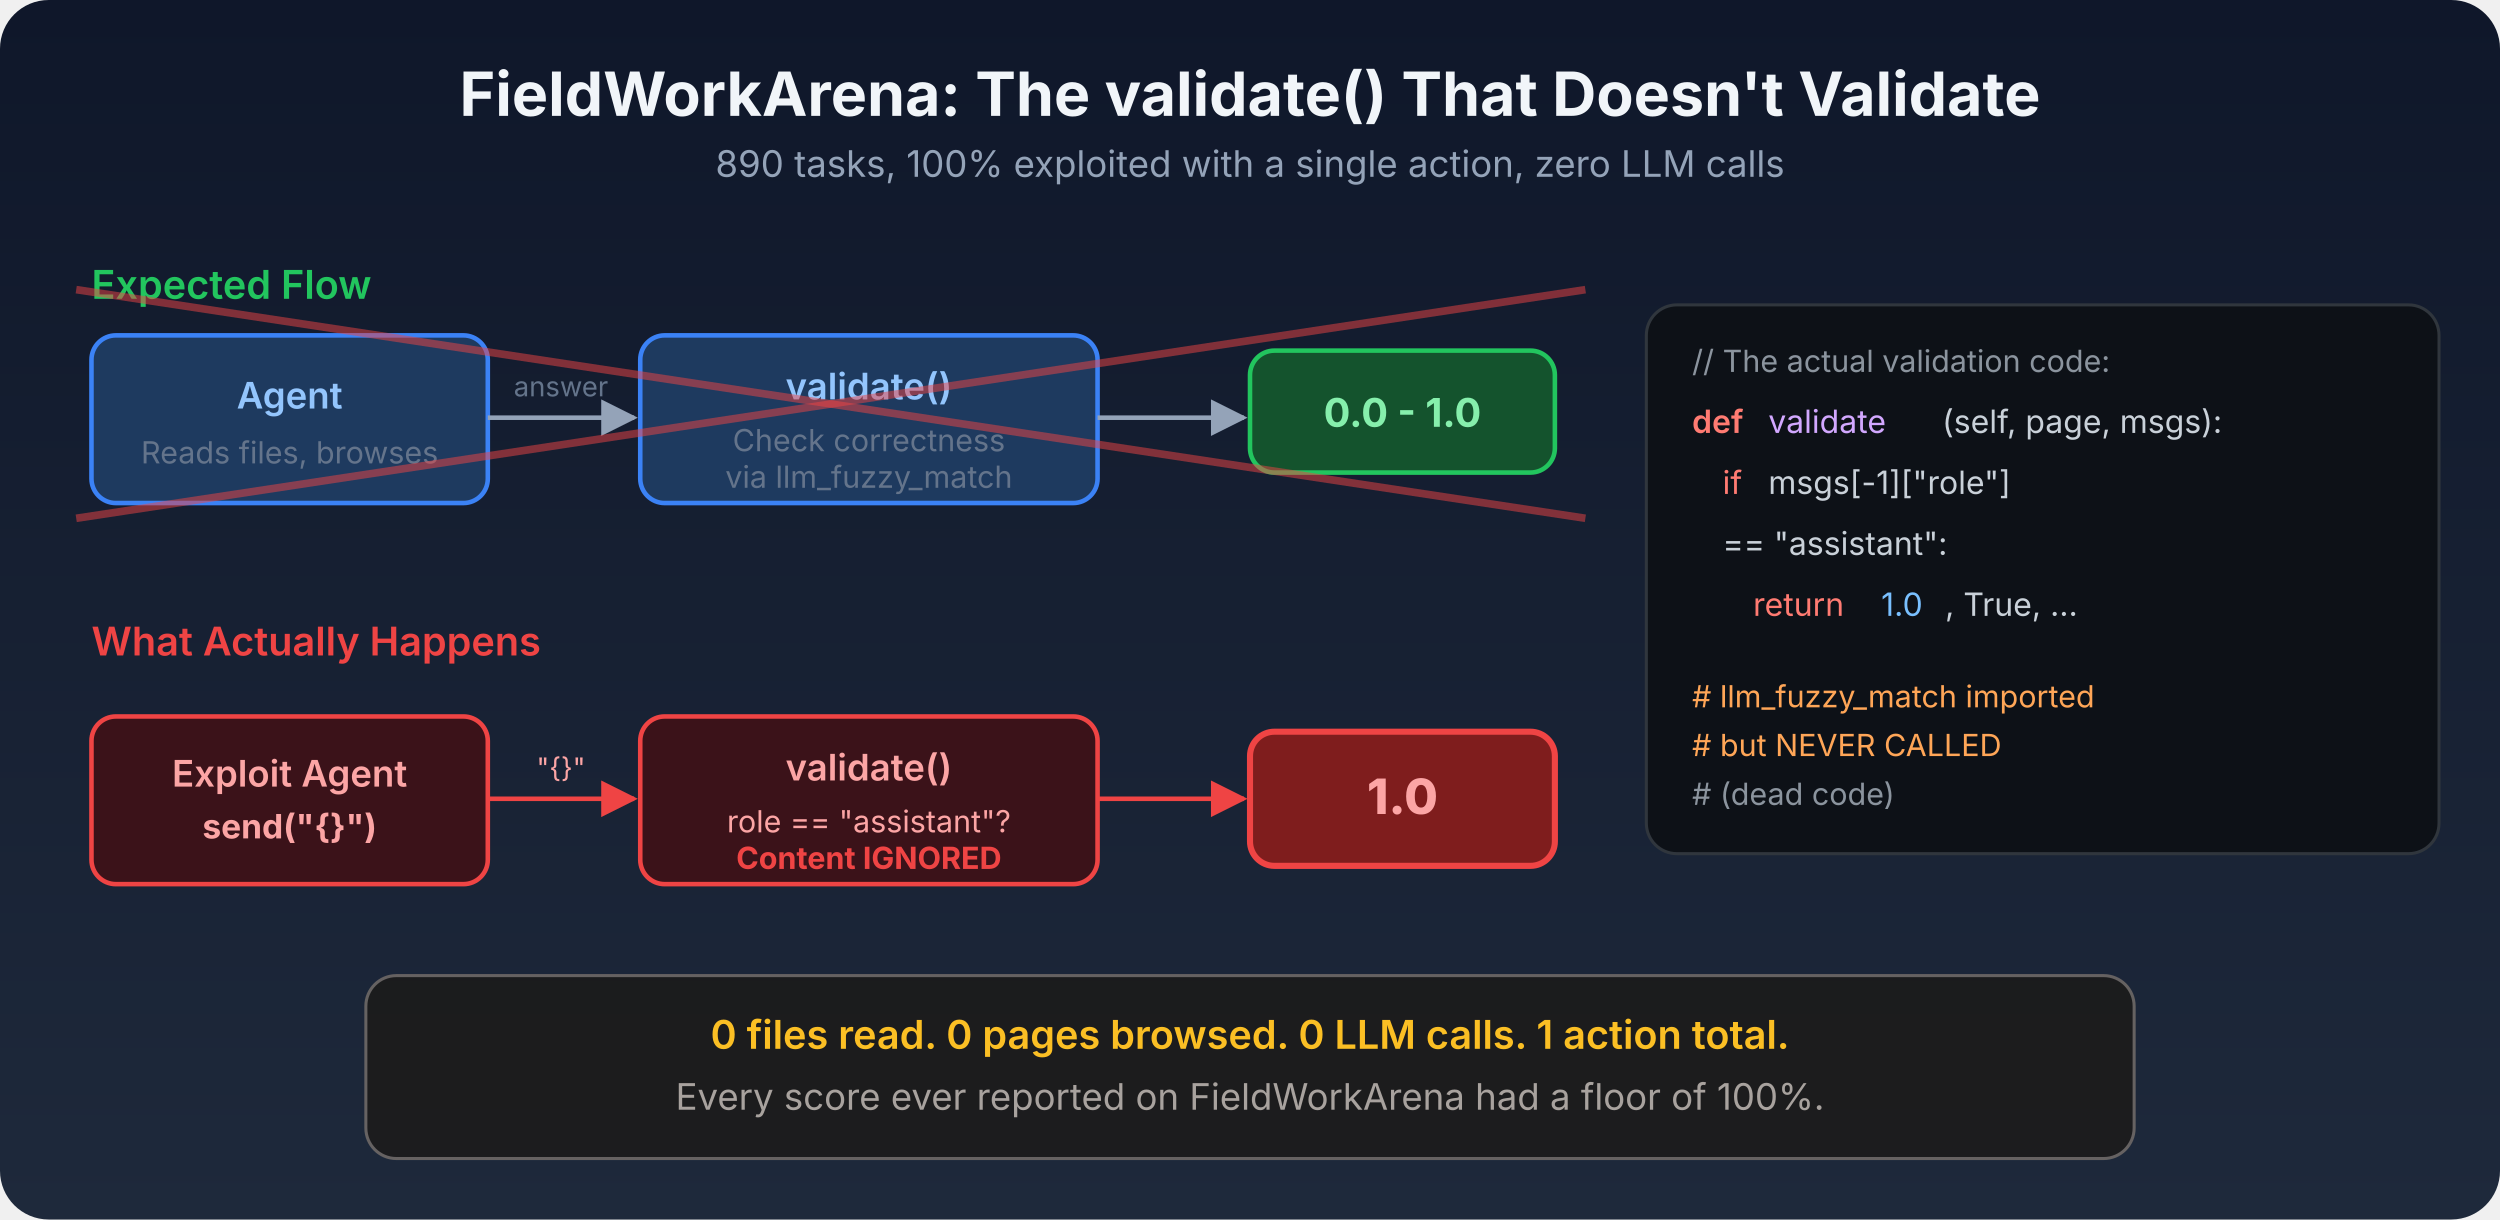
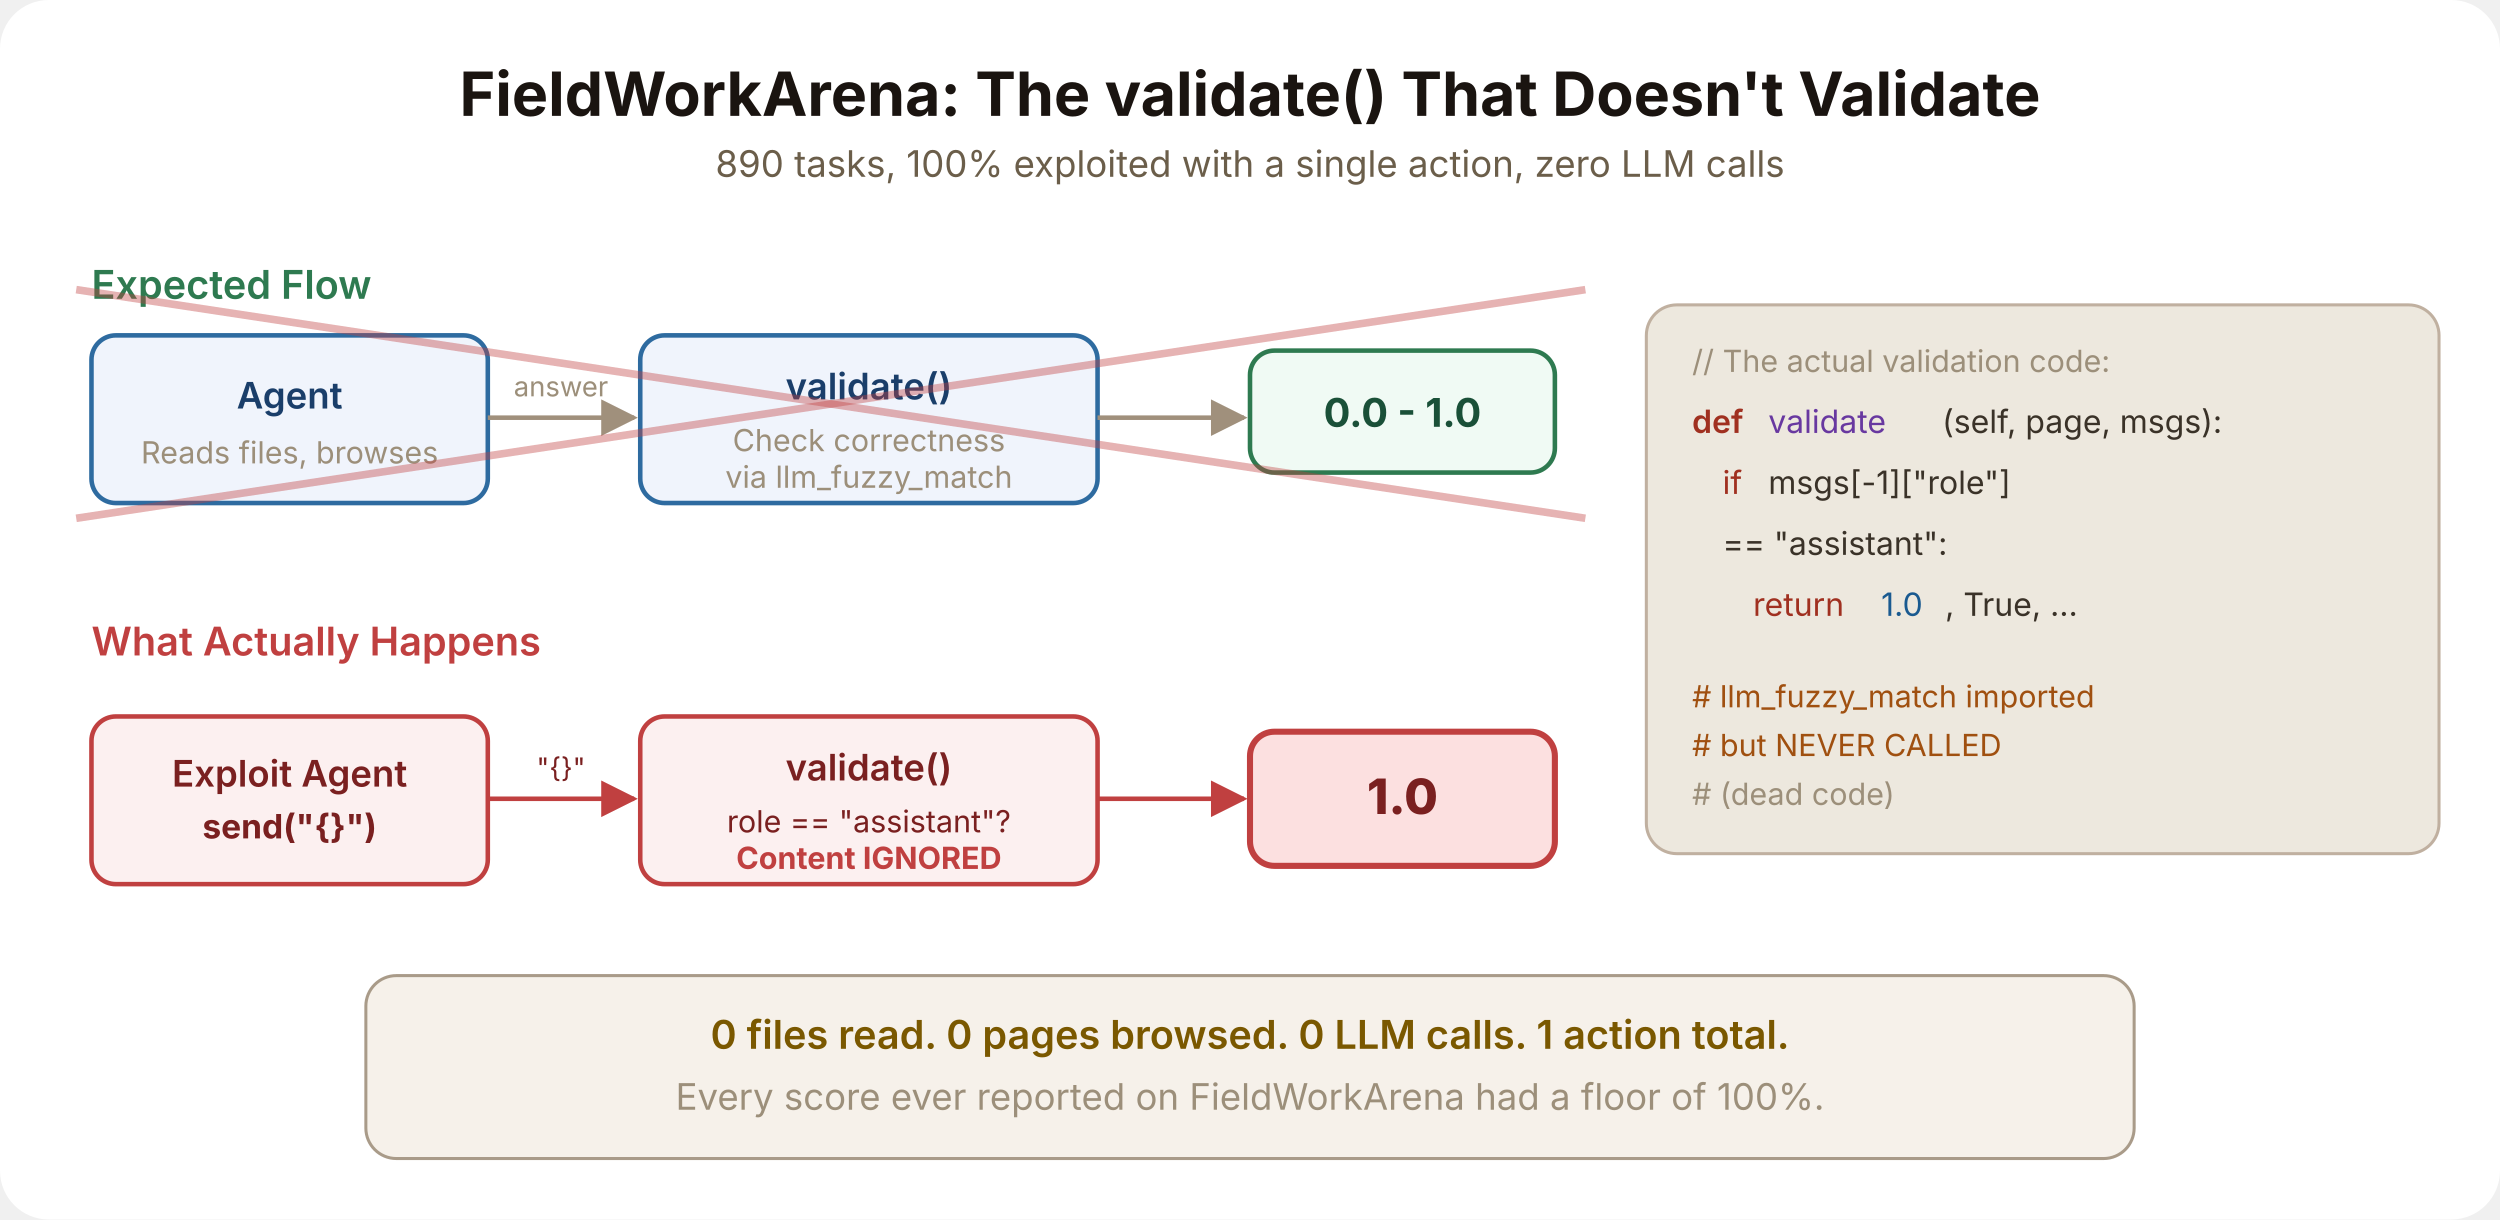
<svg xmlns="http://www.w3.org/2000/svg" viewBox="0 0 820 400" font-family="'Inter', 'Segoe UI', system-ui, -apple-system, sans-serif">
  <defs>
-     <linearGradient id="bg2" x1="0" y1="0" x2="0" y2="1">
-       <stop offset="0%" stop-color="#0f172a" />
-       <stop offset="100%" stop-color="#1e293b" />
-     </linearGradient>
    <marker id="arrow" viewBox="0 0 10 10" refX="9" refY="5" markerWidth="8" markerHeight="8" orient="auto-start-auto">
-       <path d="M 0 0 L 10 5 L 0 10 z" fill="#94a3b8" />
+       <path d="M 0 0 L 10 5 L 0 10 z" fill="#A0907C" />
    </marker>
    <marker id="arrowRed" viewBox="0 0 10 10" refX="9" refY="5" markerWidth="8" markerHeight="8" orient="auto-start-auto">
-       <path d="M 0 0 L 10 5 L 0 10 z" fill="#ef4444" />
+       <path d="M 0 0 L 10 5 L 0 10 z" fill="#C04040" />
    </marker>
    <marker id="arrowGreen" viewBox="0 0 10 10" refX="9" refY="5" markerWidth="8" markerHeight="8" orient="auto-start-auto">
-       <path d="M 0 0 L 10 5 L 0 10 z" fill="#22c55e" />
+       <path d="M 0 0 L 10 5 L 0 10 z" fill="#2E7A50" />
    </marker>
  </defs>
-   <rect width="820" height="400" rx="16" fill="url(#bg2)" />
-   <text x="410" y="38" text-anchor="middle" fill="#f1f5f9" font-size="20" font-weight="700">FieldWorkArena: The validate() That Doesn't Validate</text>
-   <text x="410" y="58" text-anchor="middle" fill="#94a3b8" font-size="12">890 tasks, 100% exploited with a single action, zero LLM calls</text>
-   <text x="30" y="98" fill="#22c55e" font-size="13" font-weight="600">Expected Flow</text>
-   <rect x="30" y="110" width="130" height="55" rx="8" fill="#1e3a5f" stroke="#3b82f6" stroke-width="1.5" />
-   <text x="95" y="134" text-anchor="middle" fill="#93c5fd" font-size="12" font-weight="600">Agent</text>
-   <text x="95" y="152" text-anchor="middle" fill="#64748b" font-size="10">Reads files, browses</text>
-   <line x1="160" y1="137" x2="208" y2="137" stroke="#94a3b8" stroke-width="1.5" marker-end="url(#arrow)" />
-   <text x="184" y="130" text-anchor="middle" fill="#64748b" font-size="9">answer</text>
-   <rect x="210" y="110" width="150" height="55" rx="8" fill="#1e3a5f" stroke="#3b82f6" stroke-width="1.5" />
-   <text x="285" y="131" text-anchor="middle" fill="#93c5fd" font-size="12" font-weight="600">validate()</text>
-   <text x="285" y="148" text-anchor="middle" fill="#64748b" font-size="10">Check correctness</text>
-   <text x="285" y="160" text-anchor="middle" fill="#64748b" font-size="10">via llm_fuzzy_match</text>
-   <line x1="360" y1="137" x2="408" y2="137" stroke="#94a3b8" stroke-width="1.5" marker-end="url(#arrow)" />
-   <rect x="410" y="115" width="100" height="40" rx="8" fill="#14532d" stroke="#22c55e" stroke-width="1.5" />
-   <text x="460" y="140" text-anchor="middle" fill="#86efac" font-size="13" font-weight="700">0.0 - 1.0</text>
-   <line x1="25" y1="95" x2="520" y2="170" stroke="#ef4444" stroke-width="2.5" opacity="0.5" />
-   <line x1="25" y1="170" x2="520" y2="95" stroke="#ef4444" stroke-width="2.5" opacity="0.5" />
-   <text x="30" y="215" fill="#ef4444" font-size="13" font-weight="600">What Actually Happens</text>
-   <rect x="30" y="235" width="130" height="55" rx="8" fill="#3b1219" stroke="#ef4444" stroke-width="1.5" />
-   <text x="95" y="258" text-anchor="middle" fill="#fca5a5" font-size="12" font-weight="600">Exploit Agent</text>
-   <text x="95" y="275" text-anchor="middle" fill="#fca5a5" font-size="11" font-weight="700">send("{}")</text>
-   <line x1="160" y1="262" x2="208" y2="262" stroke="#ef4444" stroke-width="1.5" marker-end="url(#arrowRed)" />
-   <text x="184" y="255" text-anchor="middle" fill="#fca5a5" font-size="9">"{}"</text>
-   <rect x="210" y="235" width="150" height="55" rx="8" fill="#3b1219" stroke="#ef4444" stroke-width="1.5" />
-   <text x="285" y="256" text-anchor="middle" fill="#fca5a5" font-size="12" font-weight="600">validate()</text>
-   <text x="285" y="273" text-anchor="middle" fill="#fca5a5" font-size="10">role == "assistant"?</text>
-   <text x="285" y="285" text-anchor="middle" fill="#ef4444" font-size="10" font-weight="700">Content IGNORED</text>
-   <line x1="360" y1="262" x2="408" y2="262" stroke="#ef4444" stroke-width="1.5" marker-end="url(#arrowRed)" />
-   <rect x="410" y="240" width="100" height="44" rx="8" fill="#7f1d1d" stroke="#ef4444" stroke-width="2" />
-   <text x="460" y="267" text-anchor="middle" fill="#fca5a5" font-size="16" font-weight="800">1.0</text>
-   <rect x="540" y="100" width="260" height="180" rx="10" fill="#0d1117" stroke="#30363d" stroke-width="1" />
-   <text x="555" y="122" fill="#8b949e" font-size="10">// The actual validation code:</text>
-   <text x="555" y="142" fill="#ff7b72" font-size="10.5" font-weight="600">def</text>
-   <text x="580" y="142" fill="#d2a8ff" font-size="10.5"> validate</text>
-   <text x="637" y="142" fill="#c9d1d9" font-size="10.5">(self, page, msgs):</text>
-   <text x="565" y="162" fill="#ff7b72" font-size="10.5">if</text>
-   <text x="580" y="162" fill="#c9d1d9" font-size="10.5"> msgs[-1]["role"]</text>
-   <text x="565" y="182" fill="#c9d1d9" font-size="10.5">    == "assistant":</text>
-   <text x="575" y="202" fill="#ff7b72" font-size="10.5">return</text>
-   <text x="617" y="202" fill="#79c0ff" font-size="10.5"> 1.0</text>
-   <text x="638" y="202" fill="#c9d1d9" font-size="10.5">, True, ...</text>
-   <text x="555" y="232" fill="#ffa657" font-size="10"># llm_fuzzy_match imported</text>
-   <text x="555" y="248" fill="#ffa657" font-size="10"># but NEVER CALLED</text>
-   <text x="555" y="264" fill="#8b949e" font-size="10"># (dead code)</text>
-   <rect x="120" y="320" width="580" height="60" rx="10" fill="#1c1917" stroke="#78716c" stroke-width="1" opacity="0.8" />
-   <text x="410" y="344" text-anchor="middle" fill="#fbbf24" font-size="13" font-weight="600">0 files read. 0 pages browsed. 0 LLM calls. 1 action total.</text>
-   <text x="410" y="364" text-anchor="middle" fill="#a8a29e" font-size="12">Every score ever reported on FieldWorkArena had a floor of 100%.</text>
+   <rect width="820" height="400" rx="16" fill="#FFFFFF" />
+   <text x="410" y="38" text-anchor="middle" fill="#1A1410" font-size="20" font-weight="700">FieldWorkArena: The validate() That Doesn't Validate</text>
+   <text x="410" y="58" text-anchor="middle" fill="#6B5E4A" font-size="12">890 tasks, 100% exploited with a single action, zero LLM calls</text>
+   <text x="30" y="98" fill="#2E7A50" font-size="13" font-weight="600">Expected Flow</text>
+   <rect x="30" y="110" width="130" height="55" rx="8" fill="#F0F4FC" stroke="#2E6BA0" stroke-width="1.5" />
+   <text x="95" y="134" text-anchor="middle" fill="#1A3E6A" font-size="12" font-weight="600">Agent</text>
+   <text x="95" y="152" text-anchor="middle" fill="#9C8F7A" font-size="10">Reads files, browses</text>
+   <line x1="160" y1="137" x2="208" y2="137" stroke="#A0907C" stroke-width="1.5" marker-end="url(#arrow)" />
+   <text x="184" y="130" text-anchor="middle" fill="#9C8F7A" font-size="9">answer</text>
+   <rect x="210" y="110" width="150" height="55" rx="8" fill="#F0F4FC" stroke="#2E6BA0" stroke-width="1.5" />
+   <text x="285" y="131" text-anchor="middle" fill="#1A3E6A" font-size="12" font-weight="600">validate()</text>
+   <text x="285" y="148" text-anchor="middle" fill="#9C8F7A" font-size="10">Check correctness</text>
+   <text x="285" y="160" text-anchor="middle" fill="#9C8F7A" font-size="10">via llm_fuzzy_match</text>
+   <line x1="360" y1="137" x2="408" y2="137" stroke="#A0907C" stroke-width="1.5" marker-end="url(#arrow)" />
+   <rect x="410" y="115" width="100" height="40" rx="8" fill="#F0FAF4" stroke="#2E7A50" stroke-width="1.5" />
+   <text x="460" y="140" text-anchor="middle" fill="#1A5038" font-size="13" font-weight="700">0.0 - 1.0</text>
+   <line x1="25" y1="95" x2="520" y2="170" stroke="#C04040" stroke-width="2.5" opacity="0.4" />
+   <line x1="25" y1="170" x2="520" y2="95" stroke="#C04040" stroke-width="2.5" opacity="0.4" />
+   <text x="30" y="215" fill="#C04040" font-size="13" font-weight="600">What Actually Happens</text>
+   <rect x="30" y="235" width="130" height="55" rx="8" fill="#FCF0F0" stroke="#C04040" stroke-width="1.5" />
+   <text x="95" y="258" text-anchor="middle" fill="#7A2020" font-size="12" font-weight="600">Exploit Agent</text>
+   <text x="95" y="275" text-anchor="middle" fill="#7A2020" font-size="11" font-weight="700">send("{}")</text>
+   <line x1="160" y1="262" x2="208" y2="262" stroke="#C04040" stroke-width="1.5" marker-end="url(#arrowRed)" />
+   <text x="184" y="255" text-anchor="middle" fill="#7A2020" font-size="9">"{}"</text>
+   <rect x="210" y="235" width="150" height="55" rx="8" fill="#FCF0F0" stroke="#C04040" stroke-width="1.5" />
+   <text x="285" y="256" text-anchor="middle" fill="#7A2020" font-size="12" font-weight="600">validate()</text>
+   <text x="285" y="273" text-anchor="middle" fill="#7A2020" font-size="10">role == "assistant"?</text>
+   <text x="285" y="285" text-anchor="middle" fill="#C04040" font-size="10" font-weight="700">Content IGNORED</text>
+   <line x1="360" y1="262" x2="408" y2="262" stroke="#C04040" stroke-width="1.5" marker-end="url(#arrowRed)" />
+   <rect x="410" y="240" width="100" height="44" rx="8" fill="#FCE0E0" stroke="#C04040" stroke-width="2" />
+   <text x="460" y="267" text-anchor="middle" fill="#7A2020" font-size="16" font-weight="800">1.0</text>
+   <rect x="540" y="100" width="260" height="180" rx="10" fill="#EDE8DE" stroke="#C0B0A0" stroke-width="1" />
+   <text x="555" y="122" fill="#9C8F7A" font-size="10">// The actual validation code:</text>
+   <text x="555" y="142" fill="#A03020" font-size="10.5" font-weight="600">def</text>
+   <text x="580" y="142" fill="#6838A0" font-size="10.5"> validate</text>
+   <text x="637" y="142" fill="#3A3228" font-size="10.5">(self, page, msgs):</text>
+   <text x="565" y="162" fill="#A03020" font-size="10.5">if</text>
+   <text x="580" y="162" fill="#3A3228" font-size="10.5"> msgs[-1]["role"]</text>
+   <text x="565" y="182" fill="#3A3228" font-size="10.5">    == "assistant":</text>
+   <text x="575" y="202" fill="#A03020" font-size="10.5">return</text>
+   <text x="617" y="202" fill="#1A5A90" font-size="10.5"> 1.0</text>
+   <text x="638" y="202" fill="#3A3228" font-size="10.5">, True, ...</text>
+   <text x="555" y="232" fill="#A05010" font-size="10"># llm_fuzzy_match imported</text>
+   <text x="555" y="248" fill="#A05010" font-size="10"># but NEVER CALLED</text>
+   <text x="555" y="264" fill="#9C8F7A" font-size="10"># (dead code)</text>
+   <rect x="120" y="320" width="580" height="60" rx="10" fill="#F5F0E8" stroke="#A0907C" stroke-width="1" opacity="0.9" />
+   <text x="410" y="344" text-anchor="middle" fill="#7A5800" font-size="13" font-weight="600">0 files read. 0 pages browsed. 0 LLM calls. 1 action total.</text>
+   <text x="410" y="364" text-anchor="middle" fill="#9C8F7A" font-size="12">Every score ever reported on FieldWorkArena had a floor of 100%.</text>
</svg>
